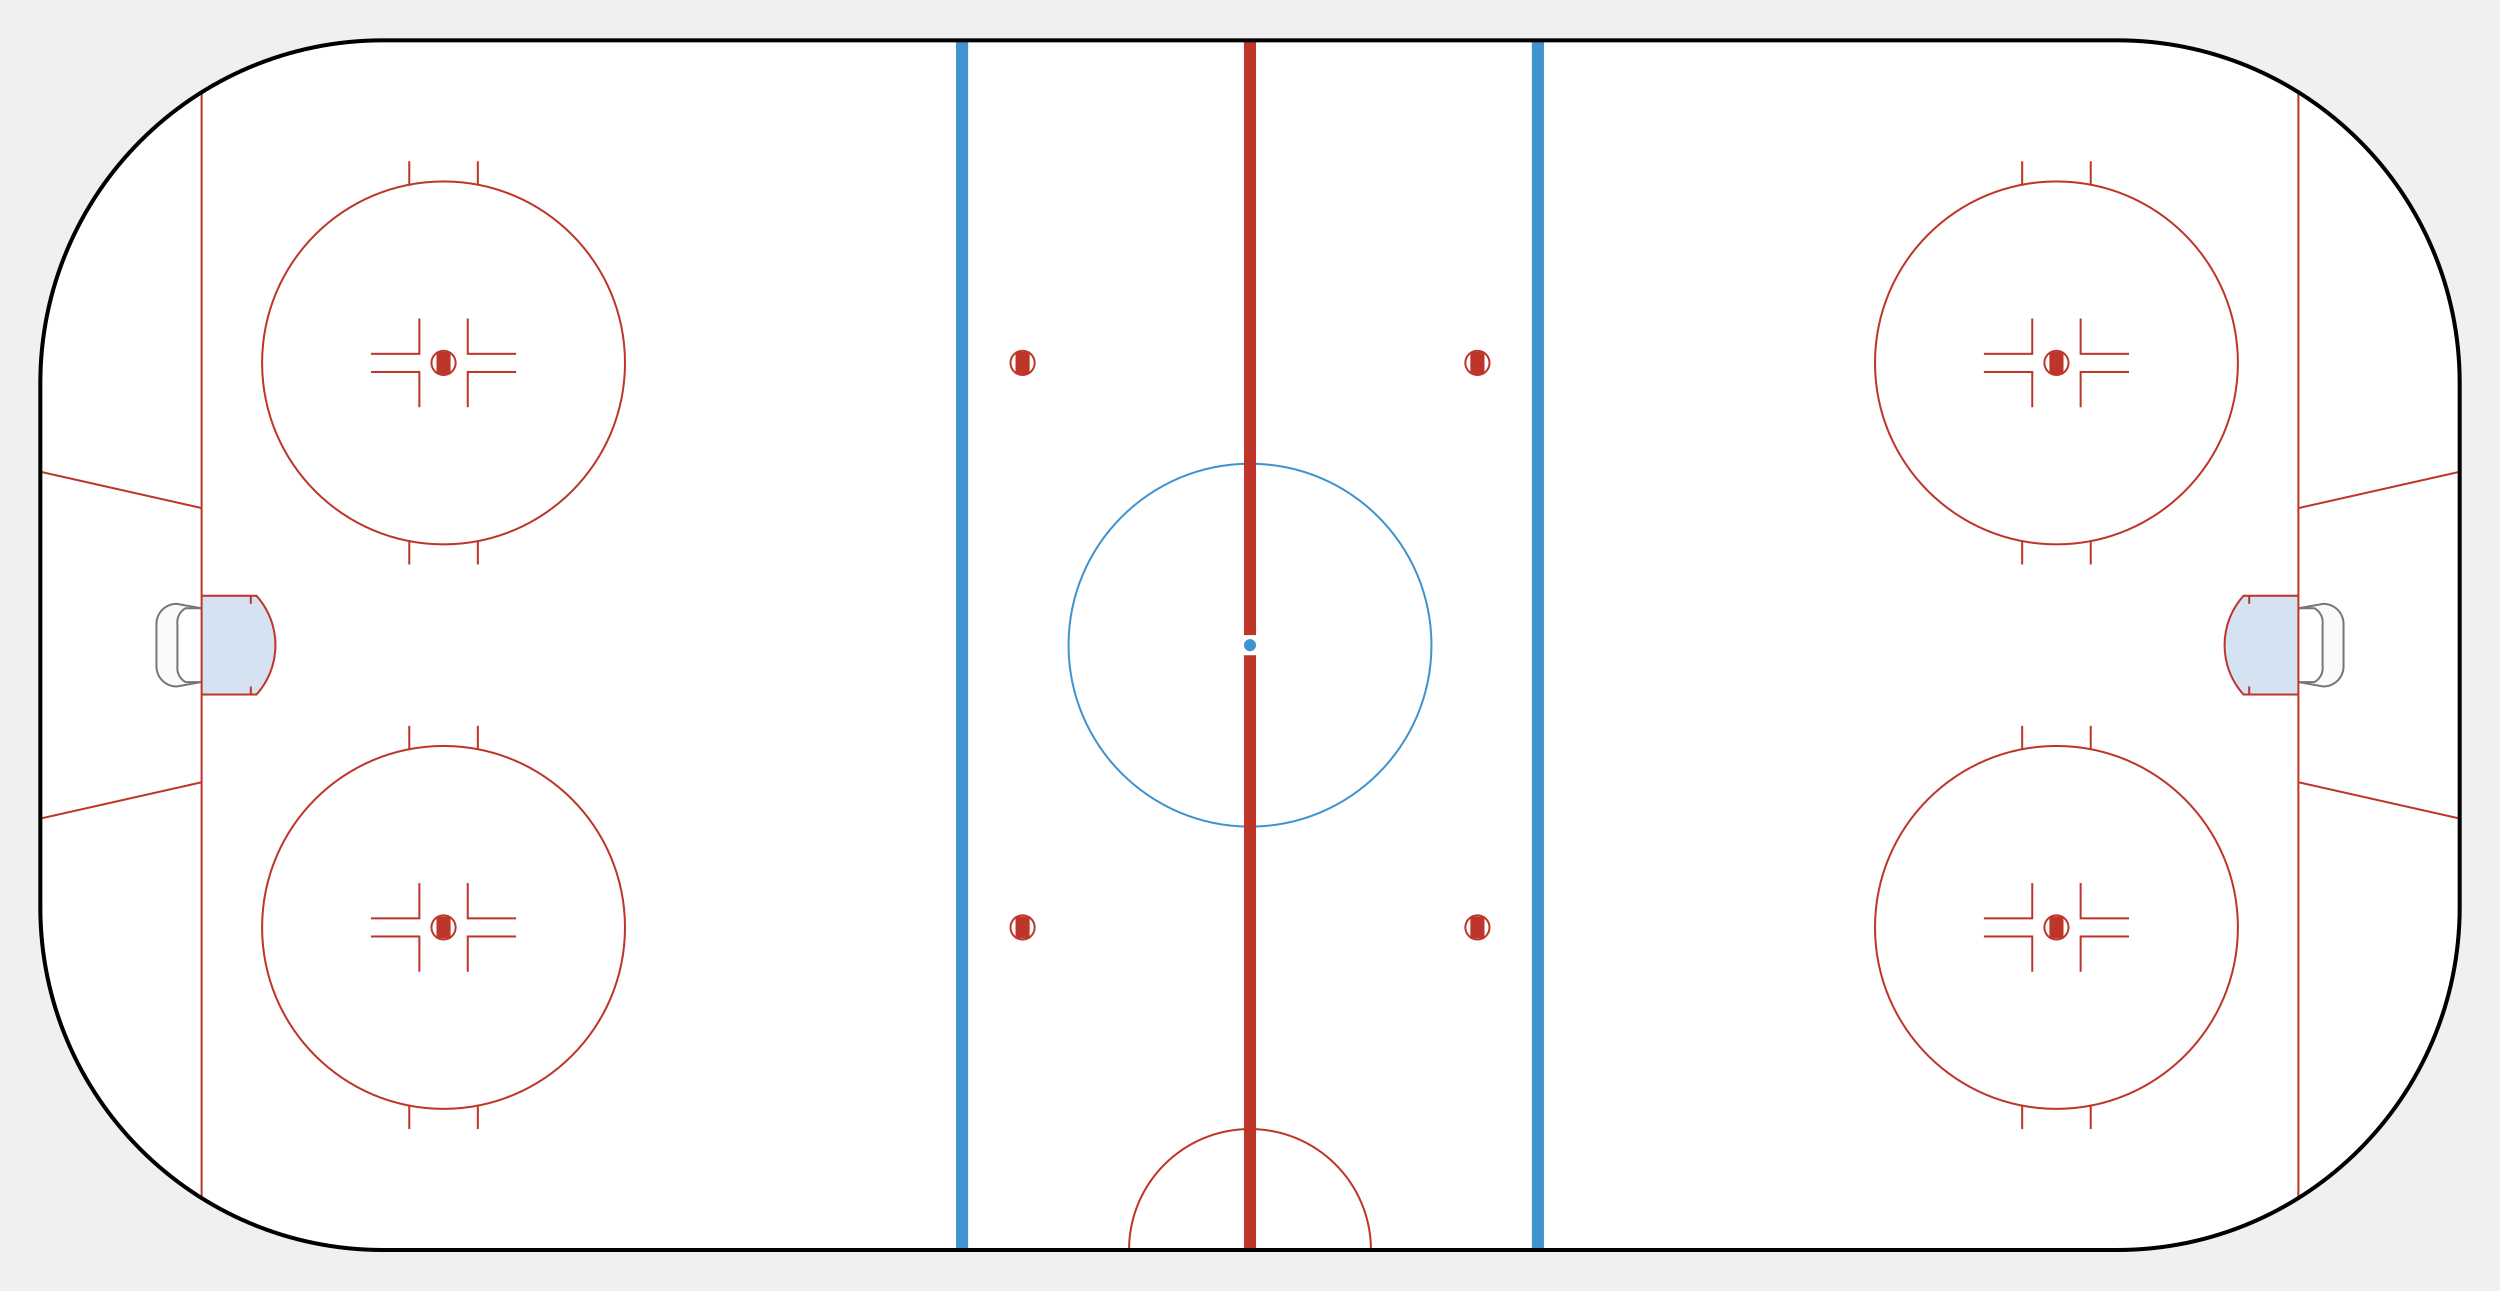
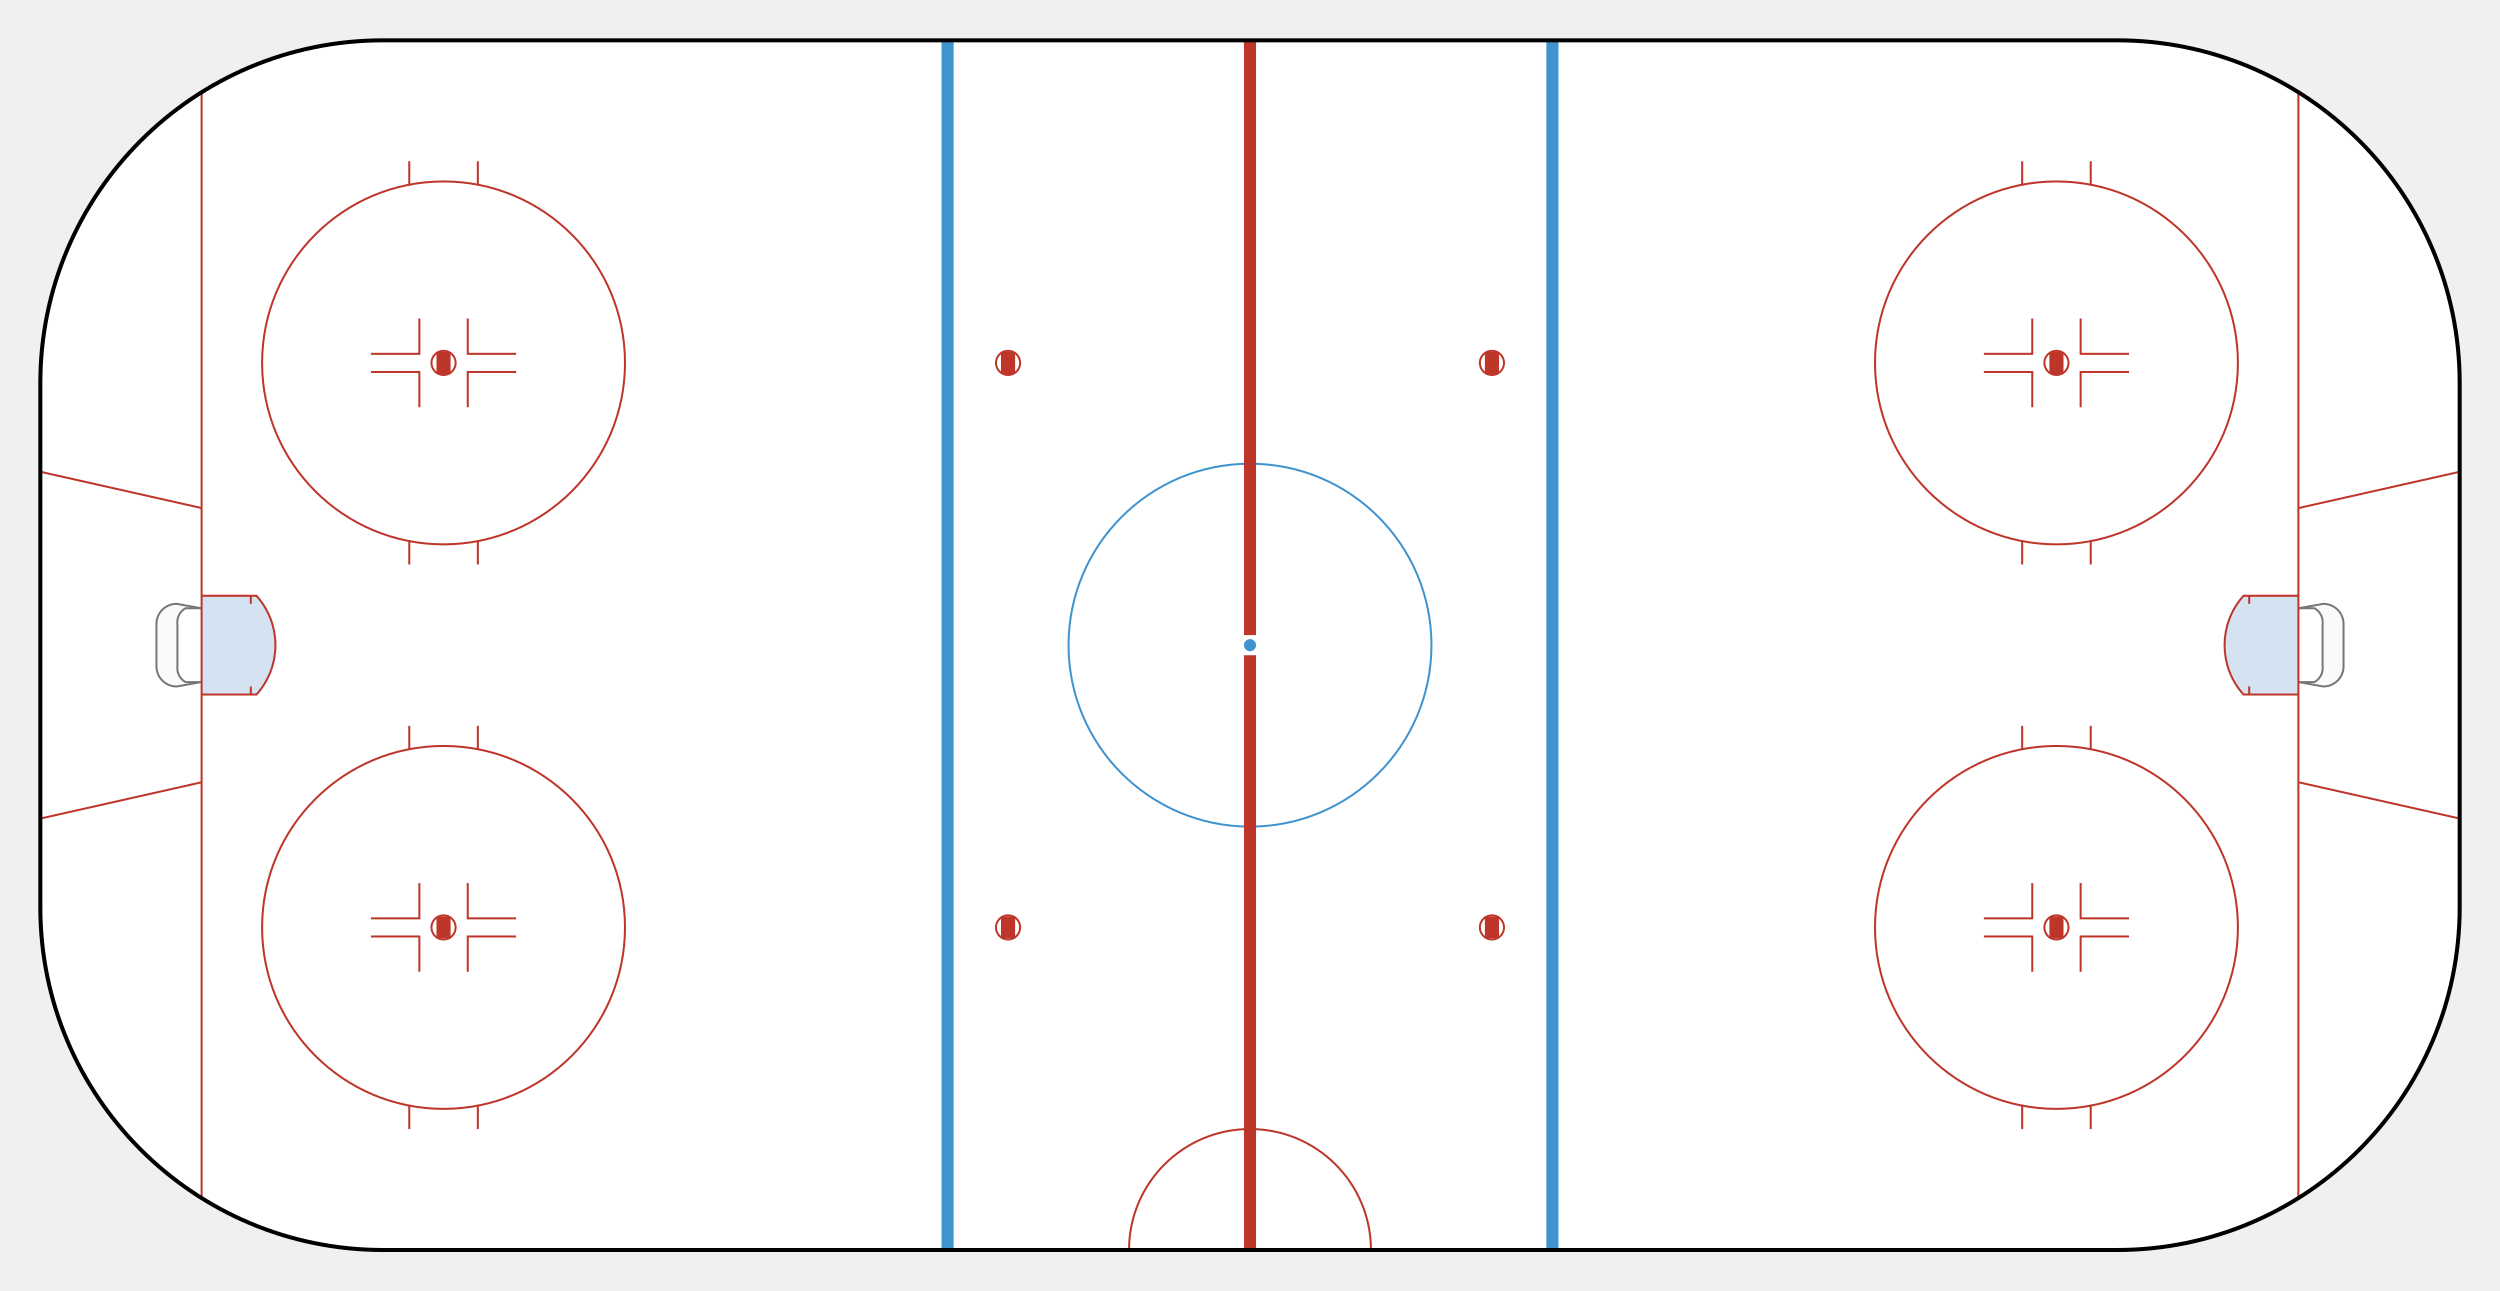
<svg xmlns="http://www.w3.org/2000/svg" id="ice-hockey-iihf-svg" width="100%" viewBox=" -1 -1 62 32">
  <g id="transformations">
    <clipPath id="clipBorder">
      <path d="             M 0 8.5             A 8.5 8.5 0 0 1 8.5 0             L 51.5 0             A 8.5 8.5 0 0 1 60 8.5             L 60 21.5             A 8.5 8.5 0 0 1 51.5 30             L 8.5 30             A 8.5 8.5 0 0 1 0 21.5             L 0 8.5" />
    </clipPath>
    <path id="background" d="M 0 8.5             A 8.5 8.5 0 0 1 8.5 0             L 51.5 0             A 8.5 8.5 0 0 1 60 8.5             L 60 21.5             A 8.5 8.5 0 0 1 51.5 30             L 8.5 30             A 8.5 8.5 0 0 1 0 21.5             L 0 8.5" fill="white" />
    <circle id="center-dot" cx="30" cy="15" r="0.15" fill="#3F93CE" />
    <circle id="center-circle" cx="30" cy="15" r="4.5" stroke="#3F93CE" stroke-width="0.05" fill="transparent" />
    <path id="center-line" d="M 30 0               L 30 14.75               M 30 15.25               L 30 30" stroke="#BE352A" stroke-width="0.3" />
    <g id="goal-creases">
      <g id="left-goalie-crease">
        <path id="left-trapezoid" d="                   M 4 11.6                   L 0 10.7                   M 4 18.4                   L 0 19.3" stroke="#BE352A" stroke-width="0.05" fill="#D5E2F2" />
        <path id="left-goal-crease" d="                   M 4 13.775                   L 5.36 13.775                   A 1.83 1.83 0 0 1 5.36 16.225                   L 4 16.225" stroke="#BE352A" stroke-width="0.05" fill="#D5E2F2" />
        <path id="left-goal-crease-markings" d="                   M 5.22 13.775                   L 5.22 13.975                   M 5.22 16.225                   L 5.22 16.025" stroke="#BE352A" stroke-width="0.05" fill="#E6F9FF" />
        <path id="left-goal" d="                   M 4 14.085                   L 3.6 14.085                   A 0.4 0.4 0 0 0 3.4 14.485                   L 3.4 15.515                   A 0.4 0.4 0 0 0 3.6 15.915                   L 4 15.915                    L 3.38 16.025                   A 0.5 0.5 0 0 1 2.88 15.525                   L 2.88 14.475                   A 0.5 0.5 0 0 1 3.38 13.975                   L 4 14.085                   " stroke="#777777" fill="#fafafa" stroke-width="0.05" />
      </g>
      <g id="right-goalie-crease" transform="rotate(180, 30, 15)">
        <path id="right-trapezoid" d="                     M 4 11.6                     L 0 10.7                     M 4 18.4                     L 0 19.3" stroke="#BE352A" stroke-width="0.05" fill="#D5E2F2" />
        <path id="right-goal-crease" d="                     M 4 13.775                     L 5.36 13.775                     A 1.83 1.83 0 0 1 5.36 16.225                     L 4 16.225" stroke="#BE352A" stroke-width="0.05" fill="#D5E2F2" />
        <path id="right-goal-crease-markings" d="                     M 5.22 13.775                     L 5.22 13.975                     M 5.22 16.225                     L 5.22 16.025" stroke="#BE352A" stroke-width="0.05" fill="#E6F9FF" />
        <path id="right-goal" d="                     M 4 14.085                     L 3.6 14.085                     A 0.4 0.4 0 0 0 3.4 14.485                     L 3.4 15.515                     A 0.4 0.4 0 0 0 3.6 15.915                     L 4 15.915                      L 3.38 16.025                     A 0.5 0.5 0 0 1 2.88 15.525                     L 2.88 14.475                     A 0.5 0.5 0 0 1 3.38 13.975                     L 4 14.085                     " stroke="#777777" fill="#fafafa" stroke-width="0.05" />
      </g>
    </g>
    <g id="goal-lines">
      <path id="left-goal-line" d="M 4 1.25             L 4 28.75" stroke="#BE352A" stroke-width="0.05" />
      <path id="right-goal-line" d="M 56 1.25             L 56 28.75" stroke="#BE352A" stroke-width="0.05" />
    </g>
    <g id="blue-lines">
-       <path id="left-blue-line" d="M 22.86 0           L 22.86 30" stroke="#3F93CE" stroke-width="0.3" />
-       <path id="right-blue-line" d="M 37.14 0           L 37.14 30" stroke="#3F93CE" stroke-width="0.3" />
+       <path id="left-blue-line" d="M 22.5 0           L 22.5 30" stroke="#3F93CE" stroke-width="0.3" />
+       <path id="right-blue-line" d="M 37.5 0           L 37.5 30" stroke="#3F93CE" stroke-width="0.3" />
    </g>
    <g id="faceoff-dots">
-       <g transform="translate(24.36, 8)">
+       <g transform="translate(24, 8)">
        <circle cx="0" cy="0" r="0.3" stroke="#BE352A" stroke-width="0.05" fill="transparent" />
        <rect x="-0.175" y="-0.275" width="0.35" height="0.55" fill="#BE352A" />
      </g>
-       <g transform="translate(35.64, 8)">
+       <g transform="translate(36, 8)">
        <circle cx="0" cy="0" r="0.3" stroke="#BE352A" stroke-width="0.05" fill="transparent" />
        <rect x="-0.175" y="-0.275" width="0.35" height="0.55" fill="#BE352A" />
      </g>
-       <g transform="translate(24.36, 22)">
+       <g transform="translate(24, 22)">
        <circle cx="0" cy="0" r="0.3" stroke="#BE352A" stroke-width="0.05" fill="transparent" />
        <rect x="-0.175" y="-0.275" width="0.35" height="0.55" fill="#BE352A" />
      </g>
-       <g transform="translate(35.64, 22)">
+       <g transform="translate(36, 22)">
        <circle cx="0" cy="0" r="0.3" stroke="#BE352A" stroke-width="0.05" fill="transparent" />
        <rect x="-0.175" y="-0.275" width="0.35" height="0.55" fill="#BE352A" />
      </g>
    </g>
    <g id="faceoff-circles">
      <g transform="translate(10, 8)">
        <circle cx="0" cy="0" r="0.3" stroke="#BE352A" stroke-width="0.05" fill="transparent" />
        <rect x="-0.175" y="-0.275" width="0.35" height="0.55" fill="#BE352A" />
        <circle cx="0" cy="0" r="4.5" stroke="#BE352A" stroke-width="0.05" fill="transparent" />
        <path stroke="#BE352A" stroke-width="0.05" fill="transparent" d="           M -0.85 4.4           L -0.85 5           M 0.85 4.4           L 0.85 5           M -0.85 -4.4           L -0.85 -5           M 0.85 -4.4           L 0.85 -5         " />
        <path stroke="#BE352A" stroke-width="0.05" fill="transparent" d="           M 0.6 1.1           L 0.6 0.225           L 1.8 0.225            M -0.6 1.1           L -0.6 0.225           L -1.8 0.225            M 0.6 -1.1           L 0.6 -0.225           L 1.8 -0.225            M -0.6 -1.1           L -0.6 -0.225           L -1.8 -0.225         " />
      </g>
      <g transform="translate(50, 8)">
        <circle cx="0" cy="0" r="0.3" stroke="#BE352A" stroke-width="0.05" fill="transparent" />
        <rect x="-0.175" y="-0.275" width="0.35" height="0.55" fill="#BE352A" />
        <circle cx="0" cy="0" r="4.5" stroke="#BE352A" stroke-width="0.05" fill="transparent" />
        <path stroke="#BE352A" stroke-width="0.05" fill="transparent" d="           M -0.85 4.4           L -0.85 5           M 0.85 4.4           L 0.85 5           M -0.85 -4.4           L -0.85 -5           M 0.85 -4.4           L 0.85 -5         " />
        <path stroke="#BE352A" stroke-width="0.05" fill="transparent" d="           M 0.6 1.1           L 0.6 0.225           L 1.8 0.225            M -0.6 1.1           L -0.6 0.225           L -1.8 0.225            M 0.6 -1.1           L 0.6 -0.225           L 1.8 -0.225            M -0.6 -1.1           L -0.6 -0.225           L -1.8 -0.225         " />
      </g>
      <g transform="translate(10, 22)">
        <circle cx="0" cy="0" r="0.3" stroke="#BE352A" stroke-width="0.05" fill="transparent" />
        <rect x="-0.175" y="-0.275" width="0.35" height="0.55" fill="#BE352A" />
        <circle cx="0" cy="0" r="4.5" stroke="#BE352A" stroke-width="0.05" fill="transparent" />
        <path stroke="#BE352A" stroke-width="0.05" fill="transparent" d="           M -0.85 4.4           L -0.85 5           M 0.85 4.4           L 0.85 5           M -0.85 -4.4           L -0.85 -5           M 0.85 -4.4           L 0.85 -5         " />
        <path stroke="#BE352A" stroke-width="0.05" fill="transparent" d="           M 0.6 1.1           L 0.6 0.225           L 1.8 0.225            M -0.6 1.1           L -0.6 0.225           L -1.8 0.225            M 0.6 -1.1           L 0.6 -0.225           L 1.8 -0.225            M -0.6 -1.1           L -0.6 -0.225           L -1.8 -0.225         " />
      </g>
      <g transform="translate(50, 22)">
        <circle cx="0" cy="0" r="0.3" stroke="#BE352A" stroke-width="0.05" fill="transparent" />
        <rect x="-0.175" y="-0.275" width="0.35" height="0.55" fill="#BE352A" />
        <circle cx="0" cy="0" r="4.5" stroke="#BE352A" stroke-width="0.05" fill="transparent" />
        <path stroke="#BE352A" stroke-width="0.05" fill="transparent" d="           M -0.85 4.4           L -0.85 5           M 0.85 4.4           L 0.85 5           M -0.85 -4.4           L -0.85 -5           M 0.85 -4.4           L 0.85 -5         " />
        <path stroke="#BE352A" stroke-width="0.05" fill="transparent" d="           M 0.6 1.1           L 0.6 0.225           L 1.8 0.225            M -0.6 1.1           L -0.6 0.225           L -1.8 0.225            M 0.6 -1.1           L 0.6 -0.225           L 1.8 -0.225            M -0.6 -1.1           L -0.6 -0.225           L -1.8 -0.225         " />
      </g>
    </g>
    <path id="officials-crease" d="M 27 30         A 3 3 0 0 1 33 30" stroke="#BE352A" stroke-width="0.05" fill="transparent" />
    <path id="outside-perimeter" d="M 0 8.5         A 8.5 8.5 0 0 1 8.5 0         L 51.5 0         A 8.5 8.5 0 0 1 60 8.5         L 60 21.5         A 8.5 8.5 0 0 1 51.5 30         L 8.5 30         A 8.5 8.5 0 0 1 0 21.5         L 0 8.5" stroke="black" fill="transparent" stroke-width="0.1" />
  </g>
</svg>
